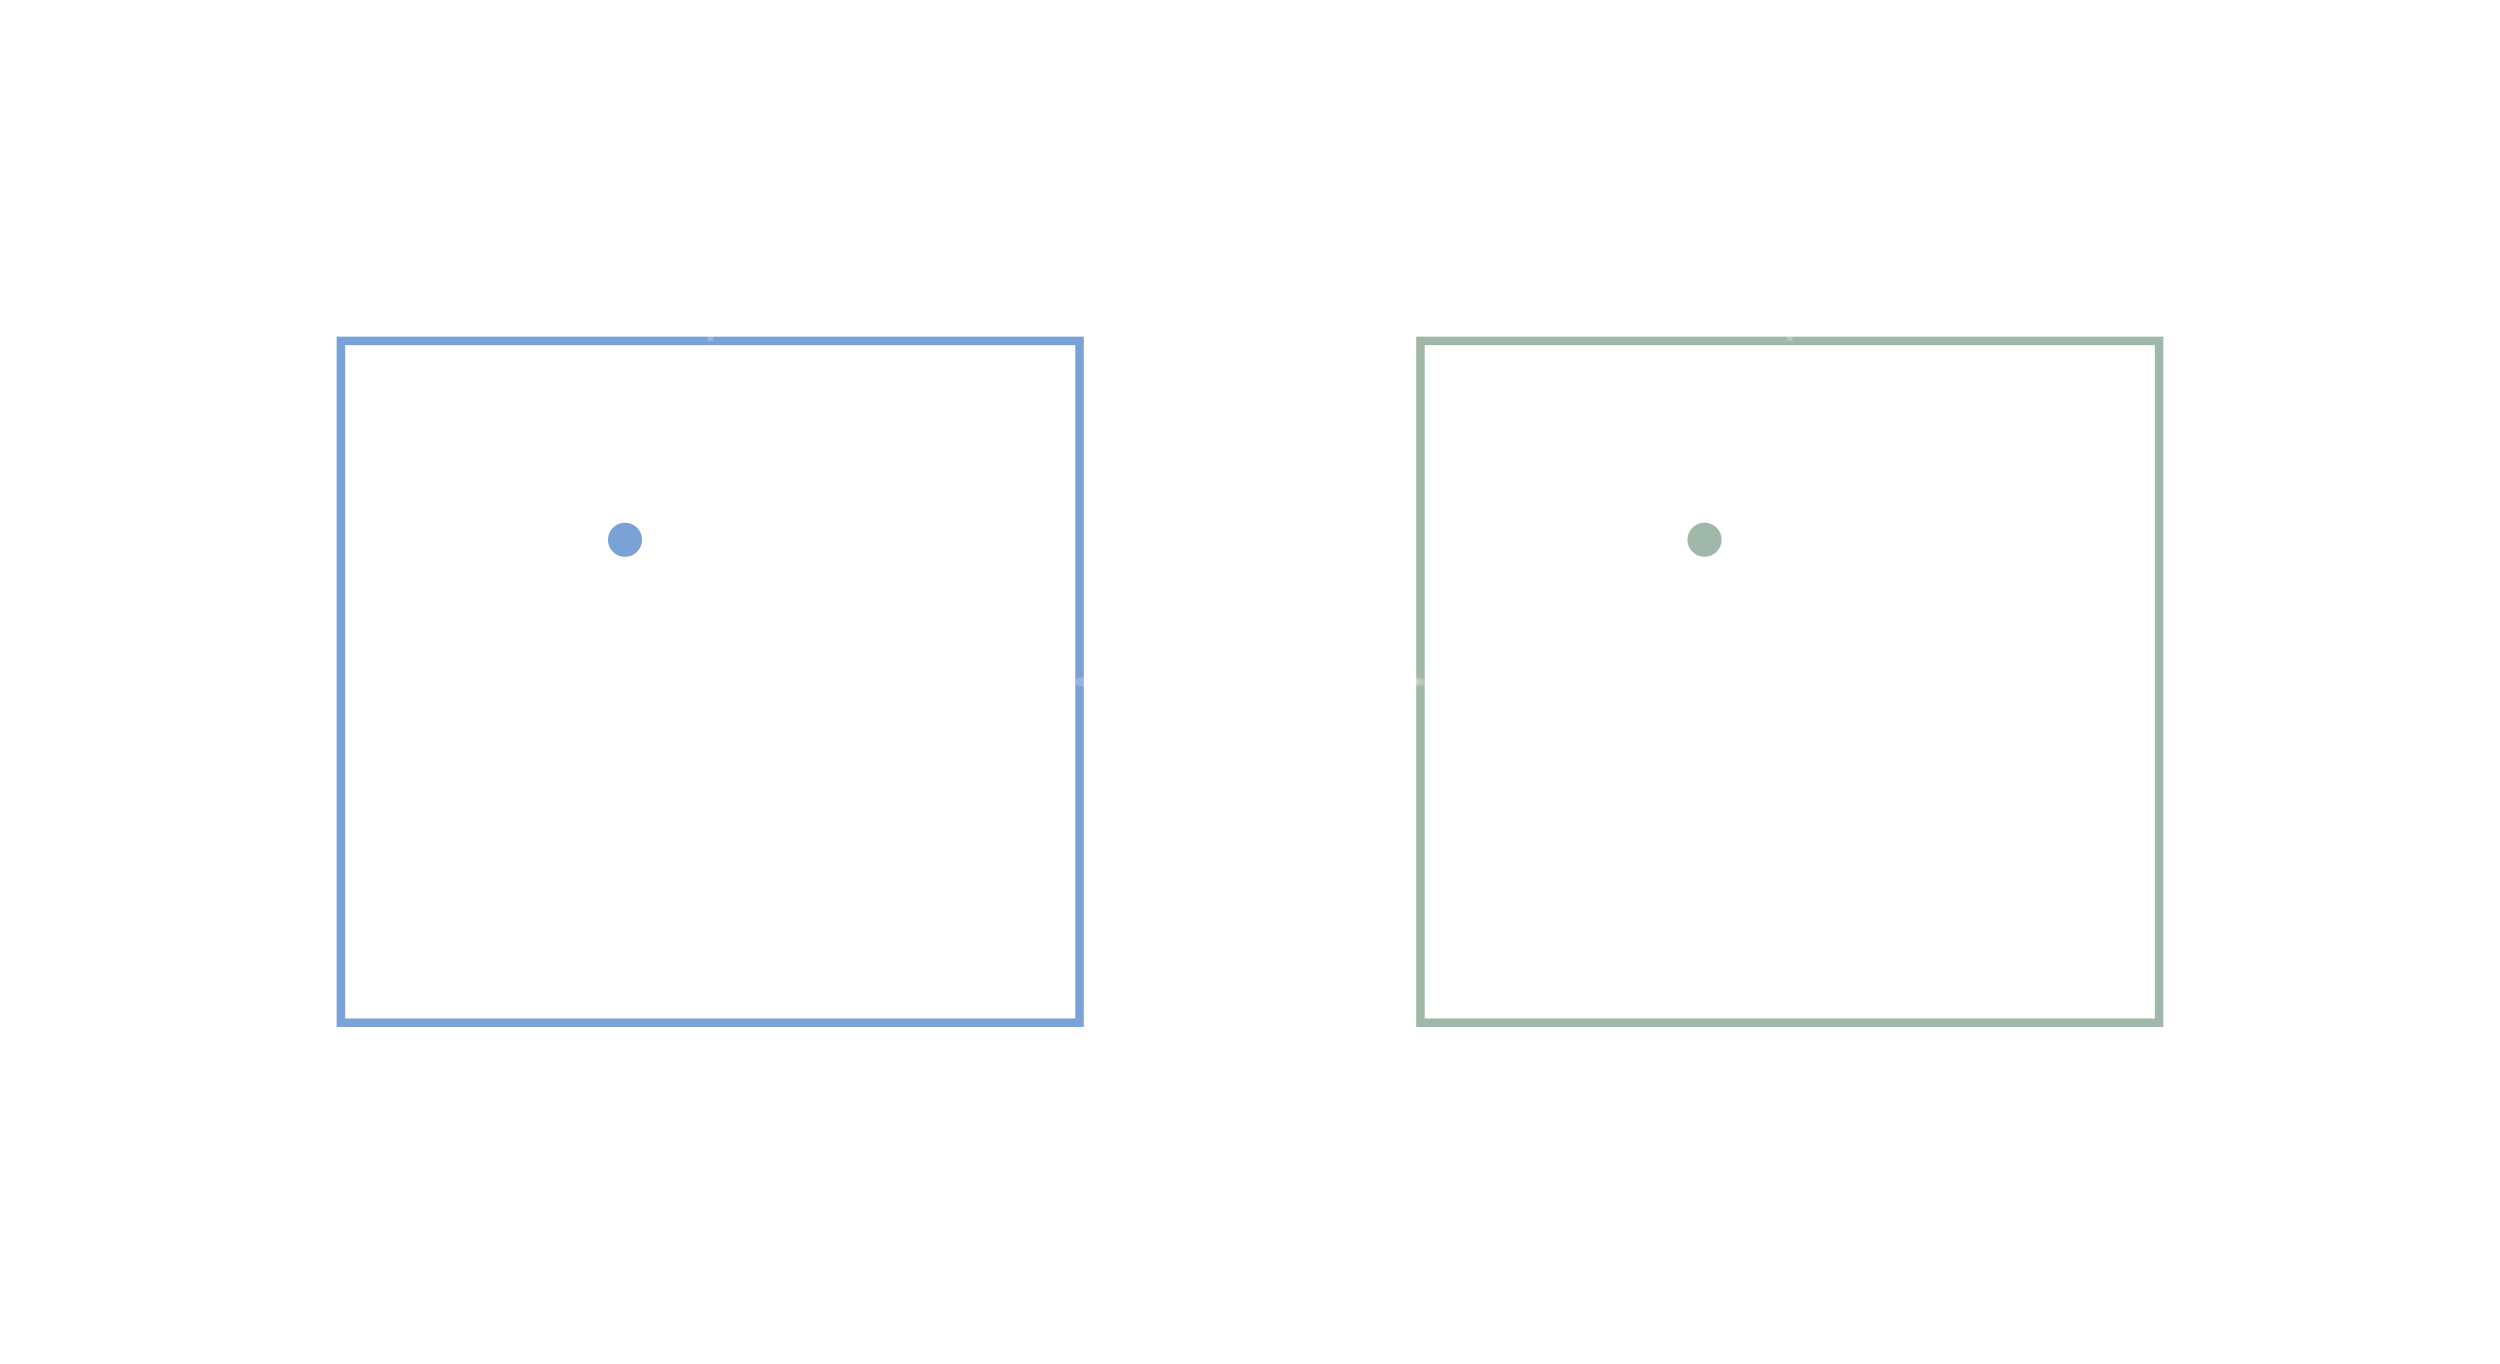
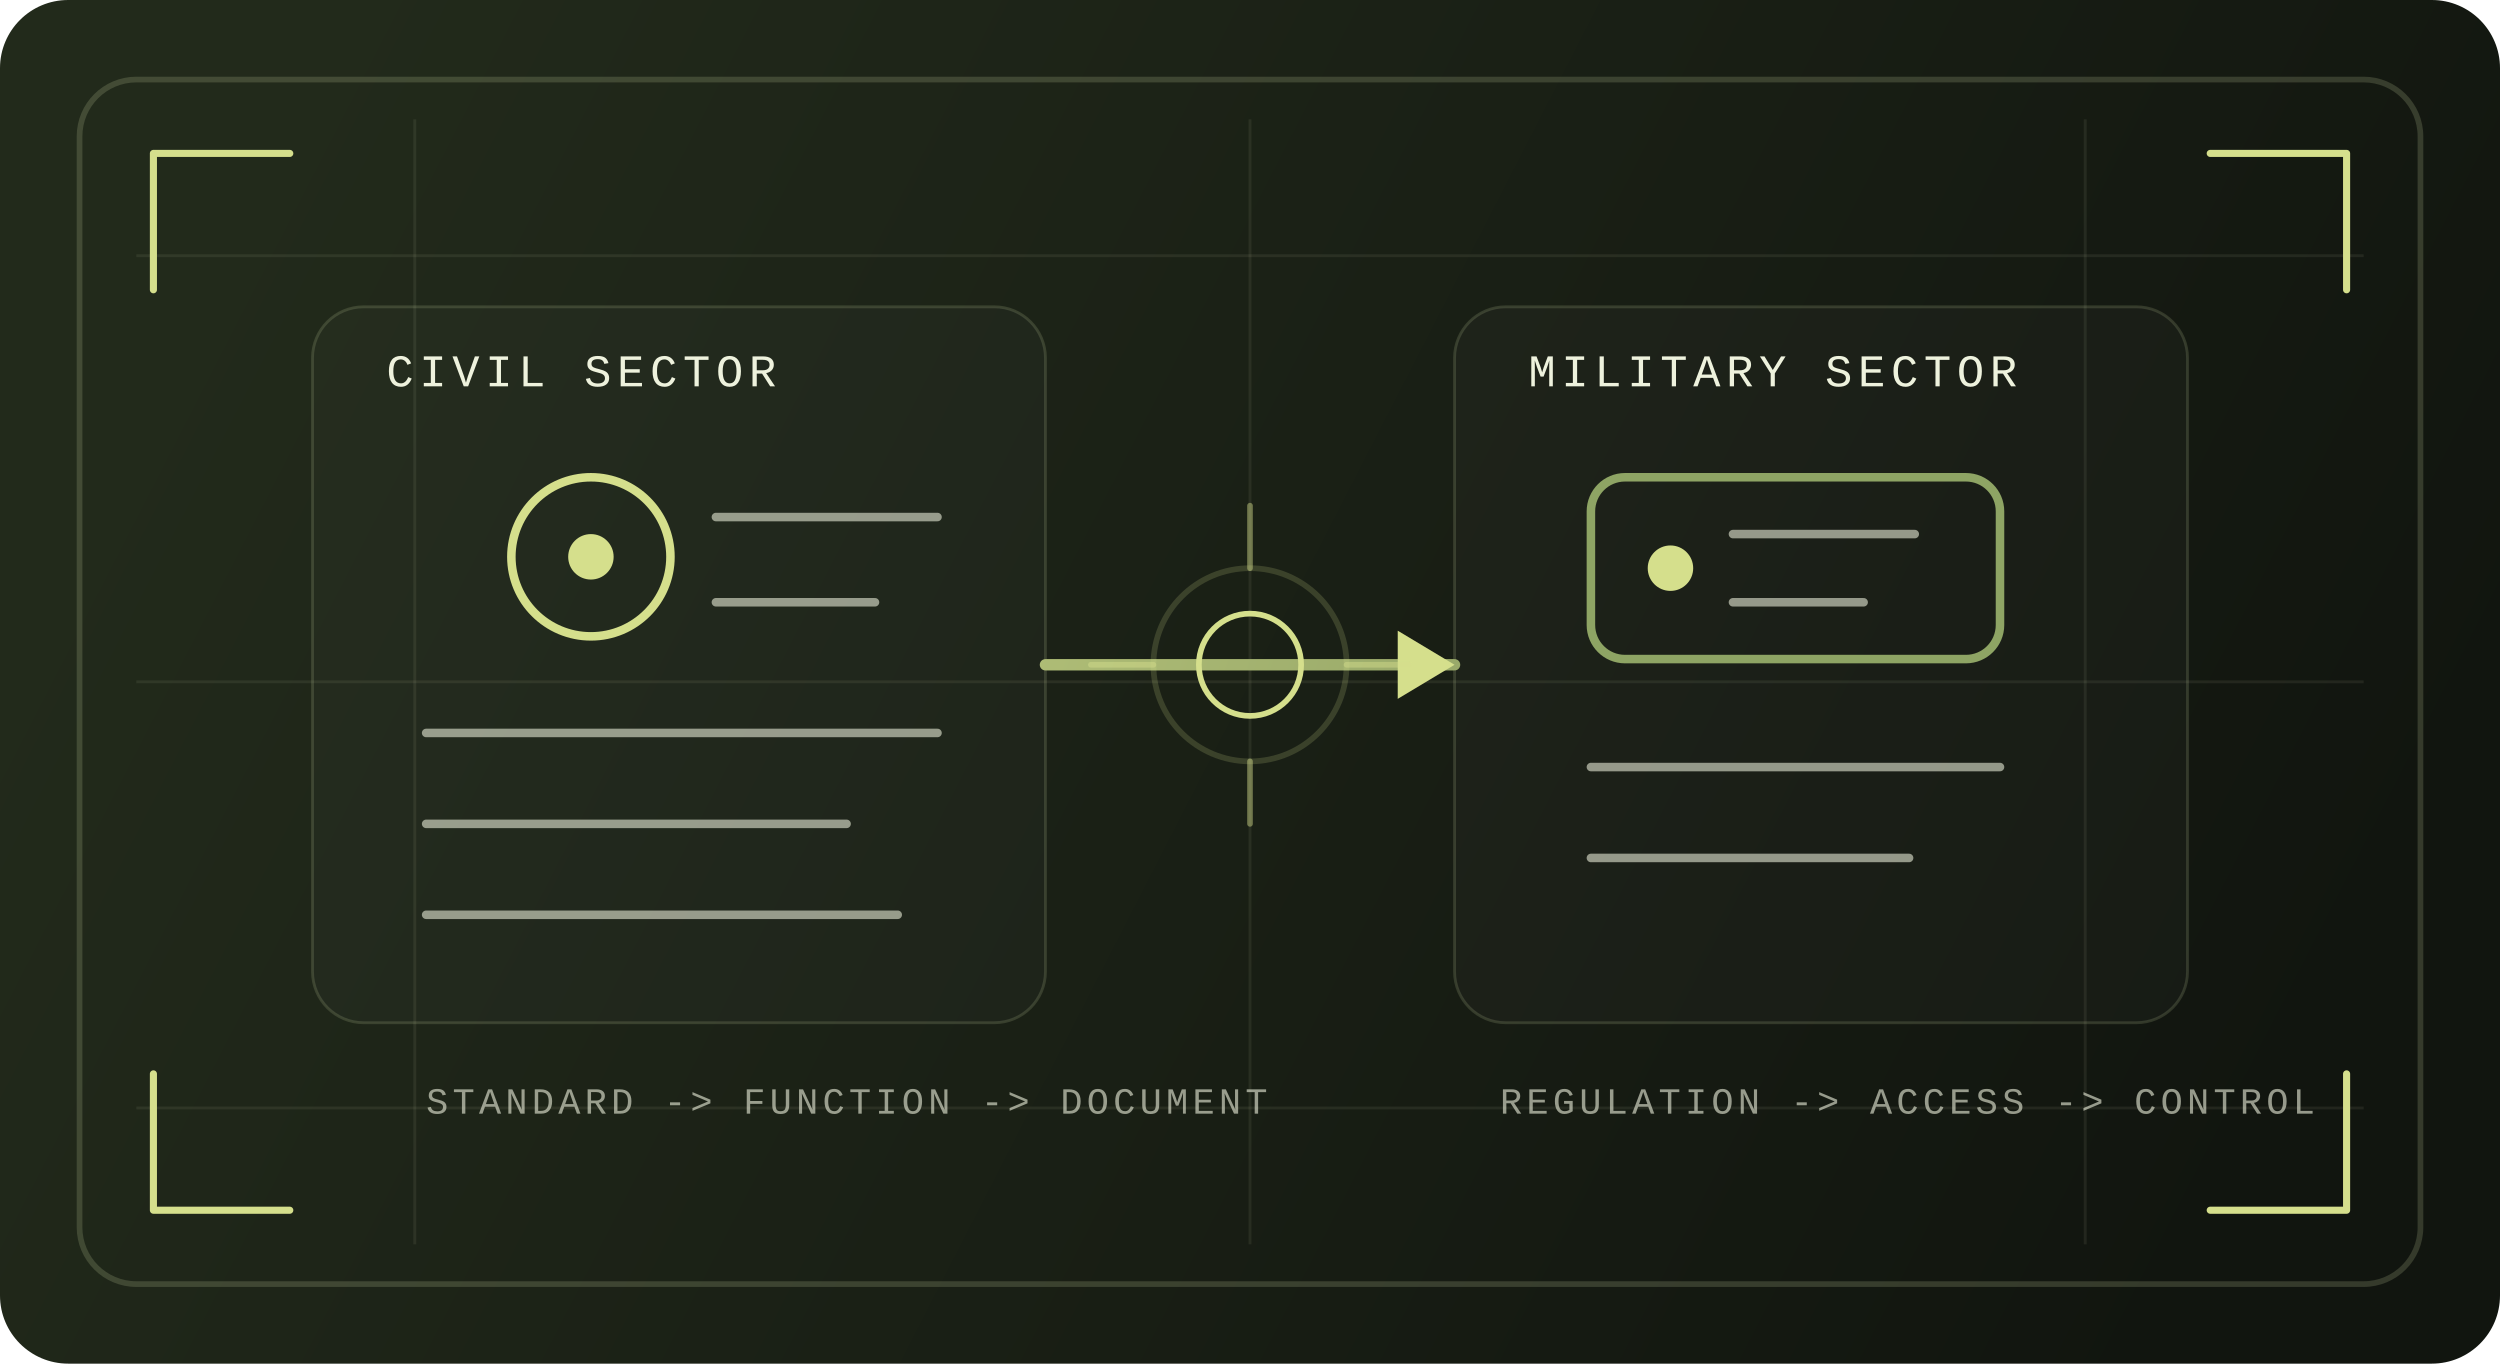
<svg xmlns="http://www.w3.org/2000/svg" viewBox="0 0 880 480" fill="none">
-   <rect x="1" y="1" width="878" height="478" rx="18" stroke="rgba(255,255,255,.18)" />
-   <path d="M120 120h260v240H120z" stroke="#7aa2d6" stroke-width="3" />
-   <path d="M500 120h260v240H500z" stroke="#9fb8aa" stroke-width="3" />
-   <path d="M250 120v-40M630 120v-40" stroke="rgba(255,255,255,.22)" stroke-width="2" />
-   <path d="M250 80c0-18 16-32 36-32h40c20 0 36 14 36 32" stroke="rgba(255,255,255,.22)" stroke-width="2" />
-   <path d="M630 80c0-18 16-32 36-32h40c20 0 36 14 36 32" stroke="rgba(255,255,255,.22)" stroke-width="2" />
-   <path d="M380 240h120" stroke="rgba(255,255,255,.22)" stroke-width="3" stroke-linecap="round" />
-   <path d="M500 240l-18-10v20z" fill="rgba(255,255,255,.22)" />
-   <circle cx="220" cy="190" r="22" stroke="rgba(255,255,255,.26)" stroke-width="2" />
-   <circle cx="220" cy="190" r="6" fill="#7aa2d6" />
-   <path d="M200 250h100" stroke="rgba(255,255,255,.22)" stroke-width="2" />
-   <path d="M200 290h160" stroke="rgba(255,255,255,.18)" stroke-width="2" />
-   <circle cx="600" cy="190" r="22" stroke="rgba(255,255,255,.26)" stroke-width="2" />
-   <circle cx="600" cy="190" r="6" fill="#9fb8aa" />
-   <path d="M560 250h160" stroke="rgba(255,255,255,.22)" stroke-width="2" />
-   <path d="M560 290h120" stroke="rgba(255,255,255,.18)" stroke-width="2" />
-   <text x="150" y="150" fill="rgba(255,255,255,.74)" font-family="ui-monospace, SFMono-Regular, Menlo, Monaco, Consolas, Liberation Mono, Courier New, monospace" font-size="14">Гражданская сфера</text>
-   <text x="532" y="150" fill="rgba(255,255,255,.74)" font-family="ui-monospace, SFMono-Regular, Menlo, Monaco, Consolas, Liberation Mono, Courier New, monospace" font-size="14">Военная сфера</text>
-   <text x="150" y="390" fill="rgba(255,255,255,.56)" font-family="ui-monospace, SFMono-Regular, Menlo, Monaco, Consolas, Liberation Mono, Courier New, monospace" font-size="12">норма → функция → документ</text>
-   <text x="532" y="390" fill="rgba(255,255,255,.56)" font-family="ui-monospace, SFMono-Regular, Menlo, Monaco, Consolas, Liberation Mono, Courier New, monospace" font-size="12">устав/закон → режим → учет</text>
+   <defs>
+     <linearGradient id="overviewBg" x1="90" y1="60" x2="790" y2="420" gradientUnits="userSpaceOnUse">
+       <stop stop-color="#222a1b" />
+       <stop offset="1" stop-color="#11150f" />
+     </linearGradient>
+     <linearGradient id="overviewLine" x1="120" y1="120" x2="760" y2="320" gradientUnits="userSpaceOnUse">
+       <stop stop-color="#d5df8c" />
+       <stop offset="1" stop-color="#738754" />
+     </linearGradient>
+   </defs>
+   <rect width="880" height="480" rx="24" fill="url(#overviewBg)" />
+   <path d="M48 90H832M48 240H832M48 390H832" stroke="rgba(227,234,191,.08)" stroke-width="1" />
+   <path d="M146 42V438M440 42V438M734 42V438" stroke="rgba(227,234,191,.08)" stroke-width="1" />
+   <rect x="28" y="28" width="824" height="424" rx="20" stroke="rgba(217,227,172,.18)" stroke-width="2" />
+   <path d="M54 54h48M54 54v48M826 54h-48M826 54v48M54 426h48M54 426v-48M826 426h-48M826 426v-48" stroke="#d5df8c" stroke-width="2.5" stroke-linecap="round" />
+   <rect x="110" y="108" width="258" height="252" rx="18" fill="rgba(255,255,255,.02)" stroke="rgba(217,227,172,.16)" />
+   <rect x="512" y="108" width="258" height="252" rx="18" fill="rgba(255,255,255,.02)" stroke="rgba(217,227,172,.16)" />
+   <text x="136" y="136" fill="#eef2dd" font-family="Consolas, 'Courier New', monospace" font-size="16" letter-spacing="2">CIVIL SECTOR</text>
+   <text x="538" y="136" fill="#eef2dd" font-family="Consolas, 'Courier New', monospace" font-size="16" letter-spacing="2">MILITARY SECTOR</text>
+   <circle cx="208" cy="196" r="28" stroke="#d5df8c" stroke-width="3" />
+   <circle cx="208" cy="196" r="8" fill="#d5df8c" />
+   <path d="M252 182h78M252 212h56M150 258h180M150 290h148M150 322h166" stroke="rgba(238,242,221,.58)" stroke-width="3" stroke-linecap="round" />
+   <rect x="560" y="168" width="144" height="64" rx="12" stroke="#8ea464" stroke-width="3" />
+   <circle cx="588" cy="200" r="8" fill="#d5df8c" />
+   <path d="M610 188h64M610 212h46M560 270h144M560 302h112" stroke="rgba(238,242,221,.58)" stroke-width="3" stroke-linecap="round" />
+   <path d="M368 234H512" stroke="url(#overviewLine)" stroke-width="4" stroke-linecap="round" />
+   <path d="M512 234l-20-12v24z" fill="#d5df8c" />
+   <circle cx="440" cy="234" r="34" stroke="rgba(213,223,140,.18)" stroke-width="2" />
+   <circle cx="440" cy="234" r="18" stroke="#d5df8c" stroke-width="2" />
+   <path d="M440 200v-22M440 290v-22M406 234h-22M496 234h-22" stroke="rgba(213,223,140,.45)" stroke-width="2" stroke-linecap="round" />
+   <text x="150" y="392" fill="rgba(238,242,221,.6)" font-family="Consolas, 'Courier New', monospace" font-size="13" letter-spacing="1.5">STANDARD -&gt; FUNCTION -&gt; DOCUMENT</text>
+   <text x="528" y="392" fill="rgba(238,242,221,.6)" font-family="Consolas, 'Courier New', monospace" font-size="13" letter-spacing="1.5">REGULATION -&gt; ACCESS -&gt; CONTROL</text>
</svg>
